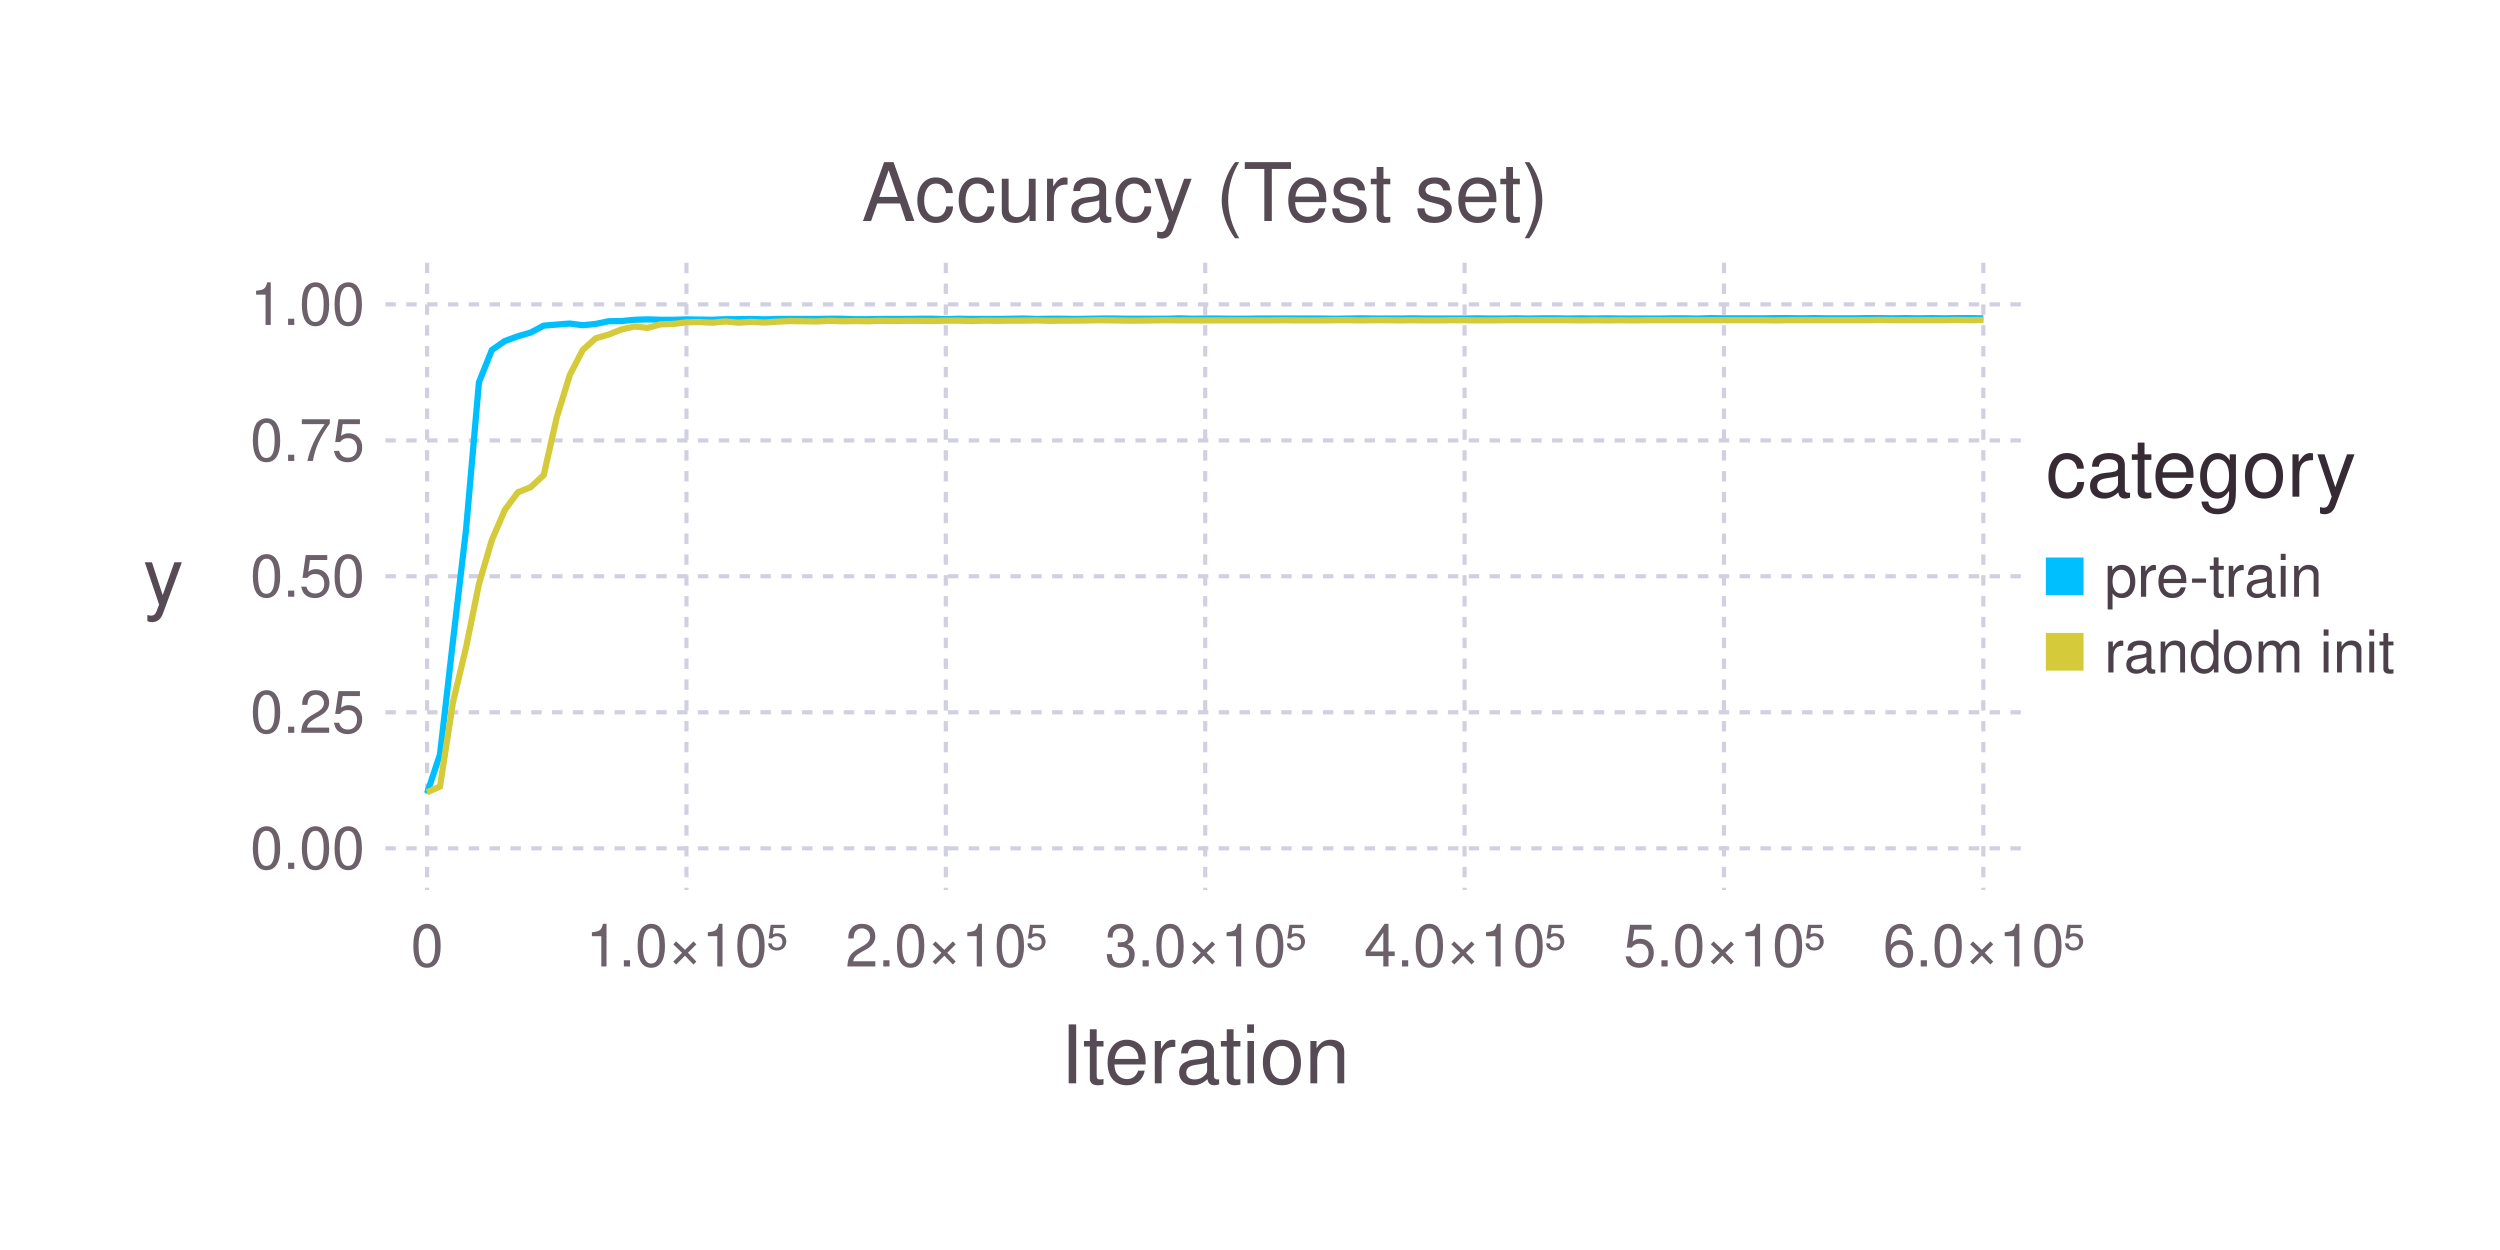
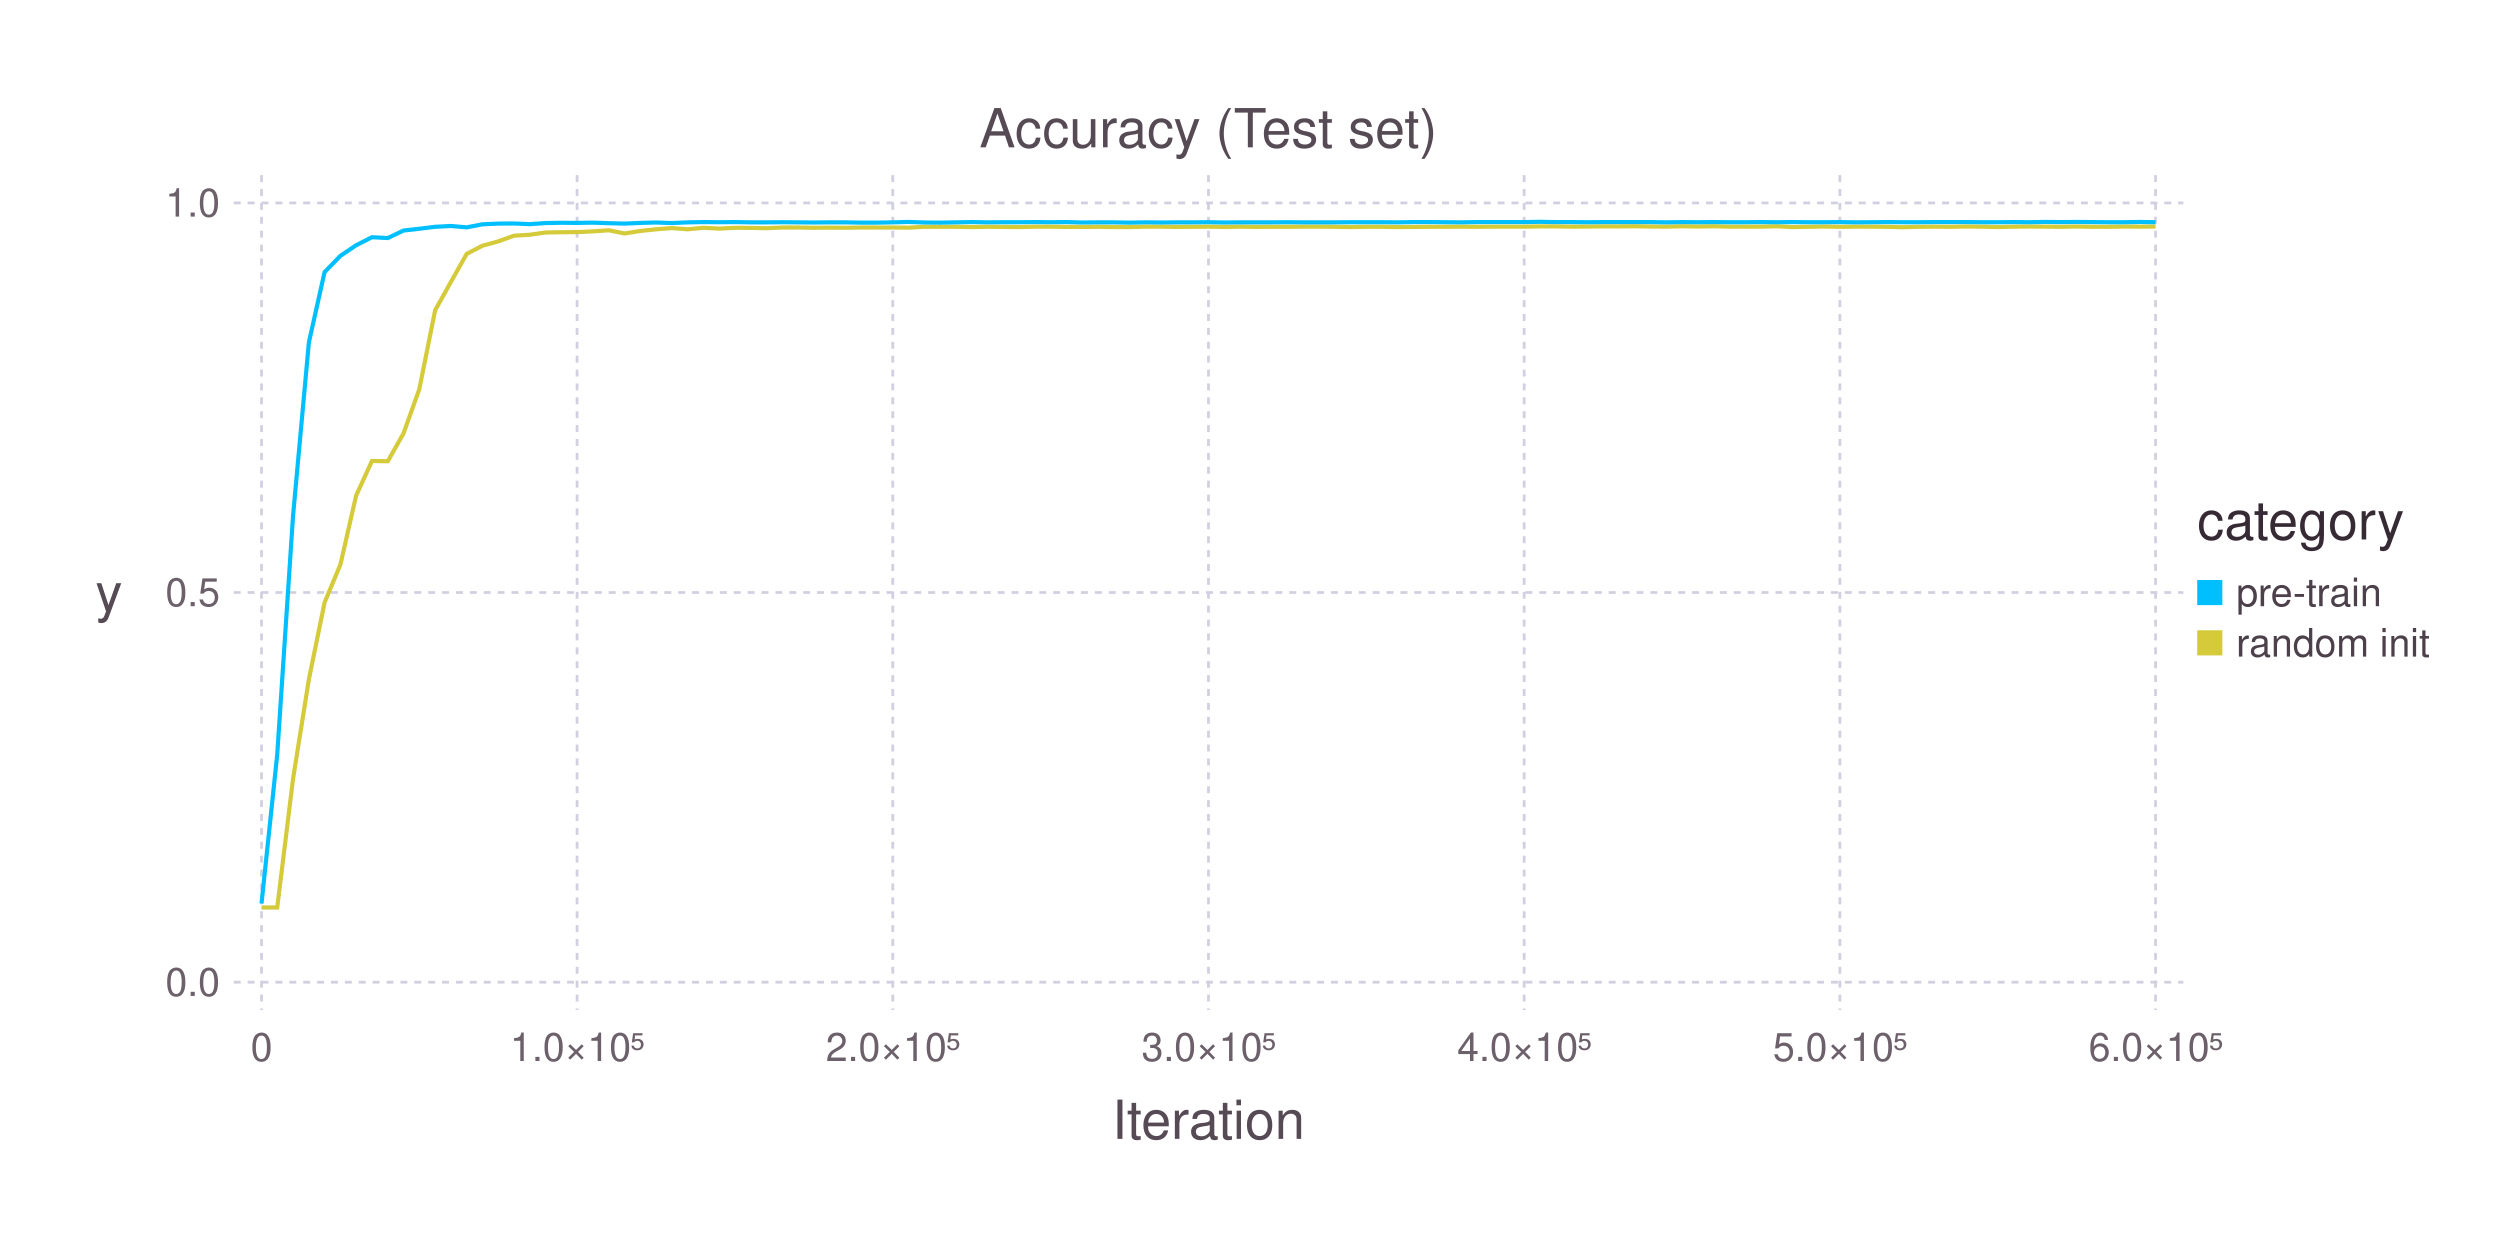
- <svg xmlns="http://www.w3.org/2000/svg" version="1.2" width="120mm" height="60mm" viewBox="0 0 120 60" stroke="none" fill="#000000" stroke-width="0.3" font-size="3.88">
-   <g class="plotroot xscalable yscalable" id="fig-8ebc30f6211c465d849ae25dbc924258-element-1">
-     <g font-size="3.88" font-family="'PT Sans','Helvetica Neue','Helvetica',sans-serif" fill="#564A55" stroke="none" id="fig-8ebc30f6211c465d849ae25dbc924258-element-2">
-       <text x="57.85" y="52" text-anchor="middle">Iteration</text>
+ <svg xmlns="http://www.w3.org/2000/svg" version="1.2" width="180mm" height="90mm" viewBox="0 0 180 90" stroke="none" fill="#000000" stroke-width="0.3" font-size="3.88">
+   <g class="plotroot xscalable yscalable" id="fig-a6eace73f6e3459da28d725e24a34911-element-1">
+     <g font-size="3.88" font-family="'PT Sans','Helvetica Neue','Helvetica',sans-serif" fill="#564A55" stroke="none" id="fig-a6eace73f6e3459da28d725e24a34911-element-2">
+       <text x="87.01" y="82" text-anchor="middle">Iteration</text>
    </g>
-     <g class="guide xlabels" font-size="2.82" font-family="'PT Sans Caption','Helvetica Neue','Helvetica',sans-serif" fill="#6C606B" id="fig-8ebc30f6211c465d849ae25dbc924258-element-3">
-       <text x="20.5" y="46.39" text-anchor="middle">0</text>
-       <text x="32.95" y="46.39" text-anchor="middle">1.0×10⁵</text>
-       <text x="45.4" y="46.39" text-anchor="middle">2.0×10⁵</text>
-       <text x="57.85" y="46.39" text-anchor="middle">3.0×10⁵</text>
-       <text x="70.3" y="46.39" text-anchor="middle">4.0×10⁵</text>
-       <text x="82.75" y="46.39" text-anchor="middle">5.0×10⁵</text>
-       <text x="95.2" y="46.39" text-anchor="middle">6.0×10⁵</text>
+     <g class="guide xlabels" font-size="2.82" font-family="'PT Sans Caption','Helvetica Neue','Helvetica',sans-serif" fill="#6C606B" id="fig-a6eace73f6e3459da28d725e24a34911-element-3">
+       <text x="18.83" y="76.39" text-anchor="middle">0</text>
+       <text x="41.55" y="76.39" text-anchor="middle">1.0×10⁵</text>
+       <text x="64.28" y="76.39" text-anchor="middle">2.0×10⁵</text>
+       <text x="87.01" y="76.39" text-anchor="middle">3.0×10⁵</text>
+       <text x="109.74" y="76.39" text-anchor="middle">4.0×10⁵</text>
+       <text x="132.47" y="76.39" text-anchor="middle">5.0×10⁵</text>
+       <text x="155.2" y="76.39" text-anchor="middle">6.0×10⁵</text>
    </g>
-     <g class="guide colorkey" id="fig-8ebc30f6211c465d849ae25dbc924258-element-4">
-       <g fill="#4C404B" font-size="2.82" font-family="'PT Sans','Helvetica Neue','Helvetica',sans-serif" id="fig-8ebc30f6211c465d849ae25dbc924258-element-5">
-         <text x="101.01" y="27.66" dy="0.35em" id="fig-8ebc30f6211c465d849ae25dbc924258-element-6" class="color_pre-train">pre-train</text>
-         <text x="101.01" y="31.29" dy="0.35em" id="fig-8ebc30f6211c465d849ae25dbc924258-element-7" class="color_random_init">random init</text>
+     <g class="guide colorkey" id="fig-a6eace73f6e3459da28d725e24a34911-element-4">
+       <g fill="#4C404B" font-size="2.82" font-family="'PT Sans','Helvetica Neue','Helvetica',sans-serif" id="fig-a6eace73f6e3459da28d725e24a34911-element-5">
+         <text x="161.01" y="42.66" dy="0.35em" id="fig-a6eace73f6e3459da28d725e24a34911-element-6" class="color_pre-train">pre-train</text>
+         <text x="161.01" y="46.29" dy="0.35em" id="fig-a6eace73f6e3459da28d725e24a34911-element-7" class="color_random_init">random init</text>
      </g>
-       <g stroke="none" id="fig-8ebc30f6211c465d849ae25dbc924258-element-8">
-         <rect x="98.2" y="26.76" width="1.81" height="1.81" id="fig-8ebc30f6211c465d849ae25dbc924258-element-9" class="color_pre-train" fill="#00BFFF" />
-         <rect x="98.2" y="30.38" width="1.81" height="1.81" id="fig-8ebc30f6211c465d849ae25dbc924258-element-10" class="color_random_init" fill="#D4CA3A" />
+       <g stroke="none" id="fig-a6eace73f6e3459da28d725e24a34911-element-8">
+         <rect x="158.2" y="41.76" width="1.81" height="1.81" id="fig-a6eace73f6e3459da28d725e24a34911-element-9" fill="#00BFFF" class="color_pre-train" />
+         <rect x="158.2" y="45.38" width="1.81" height="1.81" id="fig-a6eace73f6e3459da28d725e24a34911-element-10" fill="#D4CA3A" class="color_random_init" />
      </g>
-       <g fill="#362A35" font-size="3.88" font-family="'PT Sans','Helvetica Neue','Helvetica',sans-serif" stroke="none" id="fig-8ebc30f6211c465d849ae25dbc924258-element-11">
-         <text x="98.2" y="23.84" id="fig-8ebc30f6211c465d849ae25dbc924258-element-12">category</text>
+       <g fill="#362A35" font-size="3.88" font-family="'PT Sans','Helvetica Neue','Helvetica',sans-serif" stroke="none" id="fig-a6eace73f6e3459da28d725e24a34911-element-11">
+         <text x="158.2" y="38.84" id="fig-a6eace73f6e3459da28d725e24a34911-element-12">category</text>
      </g>
    </g>
-     <g clip-path="url(#fig-8ebc30f6211c465d849ae25dbc924258-element-14)" id="fig-8ebc30f6211c465d849ae25dbc924258-element-13">
-       <g pointer-events="visible" opacity="1" fill="none" stroke="none" class="guide background" id="fig-8ebc30f6211c465d849ae25dbc924258-element-15">
-         <rect x="18.5" y="12.61" width="78.7" height="30.1" id="fig-8ebc30f6211c465d849ae25dbc924258-element-16" />
+     <g clip-path="url(#fig-a6eace73f6e3459da28d725e24a34911-element-14)" id="fig-a6eace73f6e3459da28d725e24a34911-element-13">
+       <g pointer-events="visible" opacity="1" fill="none" stroke="none" class="guide background" id="fig-a6eace73f6e3459da28d725e24a34911-element-15">
+         <rect x="16.83" y="12.61" width="140.37" height="60.1" id="fig-a6eace73f6e3459da28d725e24a34911-element-16" />
      </g>
-       <g class="guide ygridlines xfixed" stroke-dasharray="0.5,0.5" stroke-width="0.2" stroke="#D0D0E0" id="fig-8ebc30f6211c465d849ae25dbc924258-element-17">
-         <path fill="none" d="M18.5,40.72 L 97.2 40.72" id="fig-8ebc30f6211c465d849ae25dbc924258-element-18" />
-         <path fill="none" d="M18.5,34.19 L 97.2 34.19" id="fig-8ebc30f6211c465d849ae25dbc924258-element-19" />
-         <path fill="none" d="M18.5,27.66 L 97.2 27.66" id="fig-8ebc30f6211c465d849ae25dbc924258-element-20" />
-         <path fill="none" d="M18.5,21.14 L 97.2 21.14" id="fig-8ebc30f6211c465d849ae25dbc924258-element-21" />
-         <path fill="none" d="M18.5,14.61 L 97.2 14.61" id="fig-8ebc30f6211c465d849ae25dbc924258-element-22" />
+       <g class="guide ygridlines xfixed" stroke-dasharray="0.5,0.5" stroke-width="0.2" stroke="#D0D0E0" id="fig-a6eace73f6e3459da28d725e24a34911-element-17">
+         <path fill="none" d="M16.83,70.72 L 157.2 70.72" id="fig-a6eace73f6e3459da28d725e24a34911-element-18" />
+         <path fill="none" d="M16.83,42.66 L 157.2 42.66" id="fig-a6eace73f6e3459da28d725e24a34911-element-19" />
+         <path fill="none" d="M16.83,14.61 L 157.2 14.61" id="fig-a6eace73f6e3459da28d725e24a34911-element-20" />
      </g>
-       <g class="guide xgridlines yfixed" stroke-dasharray="0.5,0.5" stroke-width="0.2" stroke="#D0D0E0" id="fig-8ebc30f6211c465d849ae25dbc924258-element-23">
-         <path fill="none" d="M20.5,12.61 L 20.5 42.72" id="fig-8ebc30f6211c465d849ae25dbc924258-element-24" />
-         <path fill="none" d="M32.95,12.61 L 32.95 42.72" id="fig-8ebc30f6211c465d849ae25dbc924258-element-25" />
-         <path fill="none" d="M45.4,12.61 L 45.4 42.72" id="fig-8ebc30f6211c465d849ae25dbc924258-element-26" />
-         <path fill="none" d="M57.85,12.61 L 57.85 42.72" id="fig-8ebc30f6211c465d849ae25dbc924258-element-27" />
-         <path fill="none" d="M70.3,12.61 L 70.3 42.72" id="fig-8ebc30f6211c465d849ae25dbc924258-element-28" />
-         <path fill="none" d="M82.75,12.61 L 82.75 42.72" id="fig-8ebc30f6211c465d849ae25dbc924258-element-29" />
-         <path fill="none" d="M95.2,12.61 L 95.2 42.72" id="fig-8ebc30f6211c465d849ae25dbc924258-element-30" />
+       <g class="guide xgridlines yfixed" stroke-dasharray="0.5,0.5" stroke-width="0.2" stroke="#D0D0E0" id="fig-a6eace73f6e3459da28d725e24a34911-element-21">
+         <path fill="none" d="M18.83,12.61 L 18.83 72.72" id="fig-a6eace73f6e3459da28d725e24a34911-element-22" />
+         <path fill="none" d="M41.55,12.61 L 41.55 72.72" id="fig-a6eace73f6e3459da28d725e24a34911-element-23" />
+         <path fill="none" d="M64.28,12.61 L 64.28 72.72" id="fig-a6eace73f6e3459da28d725e24a34911-element-24" />
+         <path fill="none" d="M87.01,12.61 L 87.01 72.72" id="fig-a6eace73f6e3459da28d725e24a34911-element-25" />
+         <path fill="none" d="M109.74,12.61 L 109.74 72.72" id="fig-a6eace73f6e3459da28d725e24a34911-element-26" />
+         <path fill="none" d="M132.47,12.61 L 132.47 72.72" id="fig-a6eace73f6e3459da28d725e24a34911-element-27" />
+         <path fill="none" d="M155.2,12.61 L 155.2 72.72" id="fig-a6eace73f6e3459da28d725e24a34911-element-28" />
      </g>
-       <g class="plotpanel" id="fig-8ebc30f6211c465d849ae25dbc924258-element-31">
-         <g stroke-width="0.3" fill="none" id="fig-8ebc30f6211c465d849ae25dbc924258-element-32">
-           <path fill="none" d="M20.5,38.08 L 21.12 36.21 21.74 30.79 22.37 25.42 22.99 18.35 23.61 16.8 24.23 16.37 24.86 16.14 25.48 15.96 26.1 15.63 26.72 15.58 27.35 15.53 27.97 15.61 28.59 15.55 29.21 15.42 29.84 15.41 30.46 15.35 31.08 15.33 31.7 15.35 32.33 15.35 32.95 15.33 33.57 15.34 34.19 15.35 34.82 15.32 35.44 15.32 36.06 15.31 36.68 15.33 37.31 15.31 37.93 15.31 38.55 15.31 39.17 15.31 39.8 15.3 40.42 15.3 41.04 15.32 41.66 15.32 42.29 15.31 42.91 15.31 43.53 15.31 44.15 15.3 44.78 15.3 45.4 15.32 46.02 15.3 46.64 15.31 47.27 15.31 47.89 15.31 48.51 15.3 49.13 15.29 49.76 15.31 50.38 15.3 51 15.3 51.62 15.31 52.25 15.3 52.87 15.29 53.49 15.29 54.11 15.3 54.74 15.3 55.36 15.3 55.98 15.3 56.6 15.28 57.23 15.3 57.85 15.29 58.47 15.29 59.09 15.3 59.72 15.3 60.34 15.29 60.96 15.29 61.58 15.29 62.21 15.29 62.83 15.29 63.45 15.29 64.07 15.3 64.7 15.29 65.32 15.28 65.94 15.29 66.56 15.29 67.19 15.29 67.81 15.28 68.43 15.29 69.05 15.29 69.68 15.29 70.3 15.29 70.92 15.28 71.54 15.29 72.17 15.29 72.79 15.28 73.41 15.29 74.03 15.28 74.66 15.28 75.28 15.29 75.9 15.28 76.52 15.29 77.15 15.28 77.77 15.29 78.39 15.29 79.01 15.29 79.64 15.29 80.26 15.28 80.88 15.28 81.5 15.29 82.13 15.27 82.75 15.28 83.37 15.28 83.99 15.28 84.62 15.28 85.24 15.27 85.86 15.27 86.48 15.28 87.11 15.27 87.73 15.28 88.35 15.28 88.97 15.28 89.6 15.27 90.22 15.27 90.84 15.28 91.46 15.27 92.09 15.28 92.71 15.27 93.33 15.28 93.95 15.27 94.58 15.27 95.2 15.28" id="fig-8ebc30f6211c465d849ae25dbc924258-element-33" class="geometry color_pre-train" stroke="#00BFFF" />
-           <path fill="none" d="M20.5,38.03 L 21.12 37.75 21.74 33.72 22.37 31.08 22.99 28.03 23.61 25.92 24.23 24.48 24.86 23.63 25.48 23.38 26.1 22.8 26.72 20.05 27.35 18 27.97 16.8 28.59 16.24 29.21 16.06 29.84 15.81 30.46 15.67 31.08 15.74 31.7 15.57 32.33 15.55 32.95 15.47 33.57 15.46 34.19 15.49 34.82 15.43 35.44 15.49 36.06 15.45 36.68 15.48 37.31 15.44 37.93 15.41 38.55 15.42 39.17 15.43 39.8 15.4 40.42 15.42 41.04 15.41 41.66 15.42 42.29 15.4 42.91 15.41 43.53 15.4 44.15 15.4 44.78 15.41 45.4 15.39 46.02 15.39 46.64 15.41 47.27 15.39 47.89 15.4 48.51 15.39 49.13 15.39 49.76 15.38 50.38 15.4 51 15.39 51.62 15.39 52.25 15.38 52.87 15.37 53.49 15.38 54.11 15.39 54.74 15.39 55.36 15.38 55.98 15.37 56.6 15.38 57.23 15.38 57.85 15.38 58.47 15.38 59.09 15.38 59.72 15.38 60.34 15.38 60.96 15.38 61.58 15.37 62.21 15.38 62.83 15.38 63.45 15.38 64.07 15.37 64.7 15.37 65.32 15.38 65.94 15.37 66.56 15.37 67.19 15.38 67.81 15.37 68.43 15.38 69.05 15.38 69.68 15.37 70.3 15.37 70.92 15.38 71.54 15.38 72.17 15.37 72.79 15.37 73.41 15.37 74.03 15.37 74.66 15.37 75.28 15.37 75.9 15.38 76.52 15.37 77.15 15.38 77.77 15.37 78.39 15.38 79.01 15.37 79.64 15.37 80.26 15.37 80.88 15.37 81.5 15.37 82.13 15.37 82.75 15.37 83.37 15.37 83.99 15.37 84.62 15.37 85.24 15.38 85.86 15.37 86.48 15.37 87.11 15.37 87.73 15.37 88.35 15.37 88.97 15.37 89.6 15.37 90.22 15.36 90.84 15.37 91.46 15.37 92.09 15.37 92.71 15.37 93.33 15.37 93.95 15.36 94.58 15.37 95.2 15.36" id="fig-8ebc30f6211c465d849ae25dbc924258-element-34" class="geometry color_random_init" stroke="#D4CA3A" />
+       <g class="plotpanel" id="fig-a6eace73f6e3459da28d725e24a34911-element-29">
+         <g stroke-width="0.3" fill="none" id="fig-a6eace73f6e3459da28d725e24a34911-element-30">
+           <path fill="none" d="M18.83,65.34 L 19.96 65.34 21.1 56.07 22.24 48.91 23.37 43.38 24.51 40.65 25.64 35.69 26.78 33.19 27.92 33.21 29.05 31.21 30.19 28.02 31.33 22.34 32.46 20.31 33.6 18.28 34.74 17.69 35.87 17.38 37.01 16.97 38.15 16.9 39.28 16.74 40.42 16.72 41.55 16.71 42.69 16.66 43.83 16.58 44.96 16.81 46.1 16.63 47.24 16.51 48.37 16.42 49.51 16.51 50.65 16.4 51.78 16.46 52.92 16.4 54.06 16.41 55.19 16.43 56.33 16.38 57.47 16.38 58.6 16.4 59.74 16.39 60.87 16.4 62.01 16.38 63.15 16.38 64.28 16.38 65.42 16.39 66.56 16.33 67.69 16.33 68.83 16.33 69.97 16.35 71.1 16.33 72.24 16.34 73.38 16.35 74.51 16.32 75.65 16.32 76.78 16.34 77.92 16.34 79.06 16.33 80.19 16.35 81.33 16.35 82.47 16.32 83.6 16.32 84.74 16.34 85.88 16.33 87.01 16.32 88.15 16.34 89.29 16.32 90.42 16.34 91.56 16.33 92.7 16.33 93.83 16.32 94.97 16.32 96.1 16.33 97.24 16.35 98.38 16.33 99.51 16.33 100.65 16.35 101.79 16.34 102.92 16.33 104.06 16.33 105.2 16.32 106.33 16.33 107.47 16.32 108.61 16.32 109.74 16.32 110.88 16.3 112.01 16.3 113.15 16.32 114.29 16.31 115.42 16.3 116.56 16.3 117.7 16.29 118.83 16.31 119.97 16.32 121.11 16.29 122.24 16.31 123.38 16.29 124.52 16.32 125.65 16.32 126.79 16.32 127.93 16.29 129.06 16.35 130.2 16.33 131.33 16.31 132.47 16.33 133.61 16.32 134.74 16.32 135.88 16.33 137.02 16.36 138.15 16.33 139.29 16.32 140.43 16.33 141.56 16.31 142.7 16.32 143.84 16.35 144.97 16.32 146.11 16.31 147.24 16.32 148.38 16.33 149.52 16.31 150.65 16.33 151.79 16.33 152.93 16.31 154.06 16.32 155.2 16.31" id="fig-a6eace73f6e3459da28d725e24a34911-element-31" stroke="#D4CA3A" class="geometry color_random_init" />
+           <path fill="none" d="M18.83,65.05 L 19.96 54.33 21.1 37.13 22.24 24.65 23.37 19.59 24.51 18.42 25.64 17.66 26.78 17.08 27.92 17.14 29.05 16.6 30.19 16.47 31.33 16.33 32.46 16.27 33.6 16.37 34.74 16.15 35.87 16.1 37.01 16.09 38.15 16.14 39.28 16.06 40.42 16.04 41.55 16.05 42.69 16.03 43.83 16.07 44.96 16.1 46.1 16.05 47.24 16.02 48.37 16.06 49.51 16.01 50.65 15.99 51.78 16 52.92 15.99 54.06 16.01 55.19 16.01 56.33 16 57.47 16.01 58.6 16.02 59.74 16.01 60.87 16.01 62.01 16.03 63.15 16.03 64.28 16.01 65.42 15.98 66.56 16.02 67.69 16.03 68.83 16.01 69.97 15.99 71.1 16.01 72.24 16 73.38 16 74.51 15.99 75.65 16 76.78 15.99 77.92 16.02 79.06 16.01 80.19 16.01 81.33 16.03 82.47 16.01 83.6 16.02 84.74 16.01 85.88 16.01 87.01 16 88.15 16.02 89.29 16.01 90.42 16.01 91.56 16.01 92.7 16 93.83 16.01 94.97 16.01 96.1 16.01 97.24 16 98.38 16 99.51 16 100.65 16.01 101.79 15.99 102.92 15.99 104.06 16 105.2 16.01 106.33 15.99 107.47 15.99 108.61 15.99 109.74 15.99 110.88 15.97 112.01 15.99 113.15 15.99 114.29 16 115.42 15.99 116.56 15.99 117.7 15.99 118.83 15.99 119.97 16.01 121.11 15.99 122.24 16 123.38 15.99 124.52 16 125.65 16 126.79 15.99 127.93 16 129.06 15.99 130.2 16 131.33 16 132.47 15.99 133.61 16.01 134.74 16 135.88 15.99 137.02 16 138.15 16 139.29 15.99 140.43 15.99 141.56 15.99 142.7 16 143.84 16 144.97 15.99 146.11 16 147.24 15.98 148.38 15.99 149.52 15.98 150.65 15.99 151.79 16 152.93 16 154.06 15.98 155.2 16" id="fig-a6eace73f6e3459da28d725e24a34911-element-32" stroke="#00BFFF" class="geometry color_pre-train" />
        </g>
      </g>
    </g>
-     <g class="guide ylabels" font-size="2.82" font-family="'PT Sans Caption','Helvetica Neue','Helvetica',sans-serif" fill="#6C606B" id="fig-8ebc30f6211c465d849ae25dbc924258-element-35">
-       <text x="17.5" y="40.72" text-anchor="end" dy="0.35em" id="fig-8ebc30f6211c465d849ae25dbc924258-element-36">0.00</text>
-       <text x="17.5" y="34.19" text-anchor="end" dy="0.35em" id="fig-8ebc30f6211c465d849ae25dbc924258-element-37">0.25</text>
-       <text x="17.5" y="27.66" text-anchor="end" dy="0.35em" id="fig-8ebc30f6211c465d849ae25dbc924258-element-38">0.50</text>
-       <text x="17.5" y="21.14" text-anchor="end" dy="0.35em" id="fig-8ebc30f6211c465d849ae25dbc924258-element-39">0.75</text>
-       <text x="17.5" y="14.61" text-anchor="end" dy="0.35em" id="fig-8ebc30f6211c465d849ae25dbc924258-element-40">1.00</text>
+     <g class="guide ylabels" font-size="2.82" font-family="'PT Sans Caption','Helvetica Neue','Helvetica',sans-serif" fill="#6C606B" id="fig-a6eace73f6e3459da28d725e24a34911-element-33">
+       <text x="15.83" y="70.72" text-anchor="end" dy="0.35em" id="fig-a6eace73f6e3459da28d725e24a34911-element-34">0.0</text>
+       <text x="15.83" y="42.66" text-anchor="end" dy="0.35em" id="fig-a6eace73f6e3459da28d725e24a34911-element-35">0.5</text>
+       <text x="15.83" y="14.61" text-anchor="end" dy="0.35em" id="fig-a6eace73f6e3459da28d725e24a34911-element-36">1.0</text>
    </g>
-     <g font-size="3.88" font-family="'PT Sans','Helvetica Neue','Helvetica',sans-serif" fill="#564A55" stroke="none" id="fig-8ebc30f6211c465d849ae25dbc924258-element-41">
-       <text x="8.81" y="27.66" text-anchor="end" dy="0.35em" id="fig-8ebc30f6211c465d849ae25dbc924258-element-42">y</text>
+     <g font-size="3.88" font-family="'PT Sans','Helvetica Neue','Helvetica',sans-serif" fill="#564A55" stroke="none" id="fig-a6eace73f6e3459da28d725e24a34911-element-37">
+       <text x="8.81" y="42.66" text-anchor="end" dy="0.35em" id="fig-a6eace73f6e3459da28d725e24a34911-element-38">y</text>
    </g>
-     <g font-size="3.88" font-family="'PT Sans','Helvetica Neue','Helvetica',sans-serif" fill="#564A55" stroke="none" id="fig-8ebc30f6211c465d849ae25dbc924258-element-43">
-       <text x="57.85" y="10.61" text-anchor="middle" id="fig-8ebc30f6211c465d849ae25dbc924258-element-44">Accuracy (Test set)</text>
+     <g font-size="3.88" font-family="'PT Sans','Helvetica Neue','Helvetica',sans-serif" fill="#564A55" stroke="none" id="fig-a6eace73f6e3459da28d725e24a34911-element-39">
+       <text x="87.01" y="10.61" text-anchor="middle" id="fig-a6eace73f6e3459da28d725e24a34911-element-40">Accuracy (Test set)</text>
    </g>
  </g>
  <defs>
-     <clipPath id="fig-8ebc30f6211c465d849ae25dbc924258-element-14">
-       <path d="M18.5,12.61 L 97.2 12.61 97.2 42.72 18.5 42.72" />
+     <clipPath id="fig-a6eace73f6e3459da28d725e24a34911-element-14">
+       <path d="M16.83,12.61 L 157.2 12.61 157.2 72.72 16.83 72.72" />
    </clipPath>
  </defs>
</svg>
